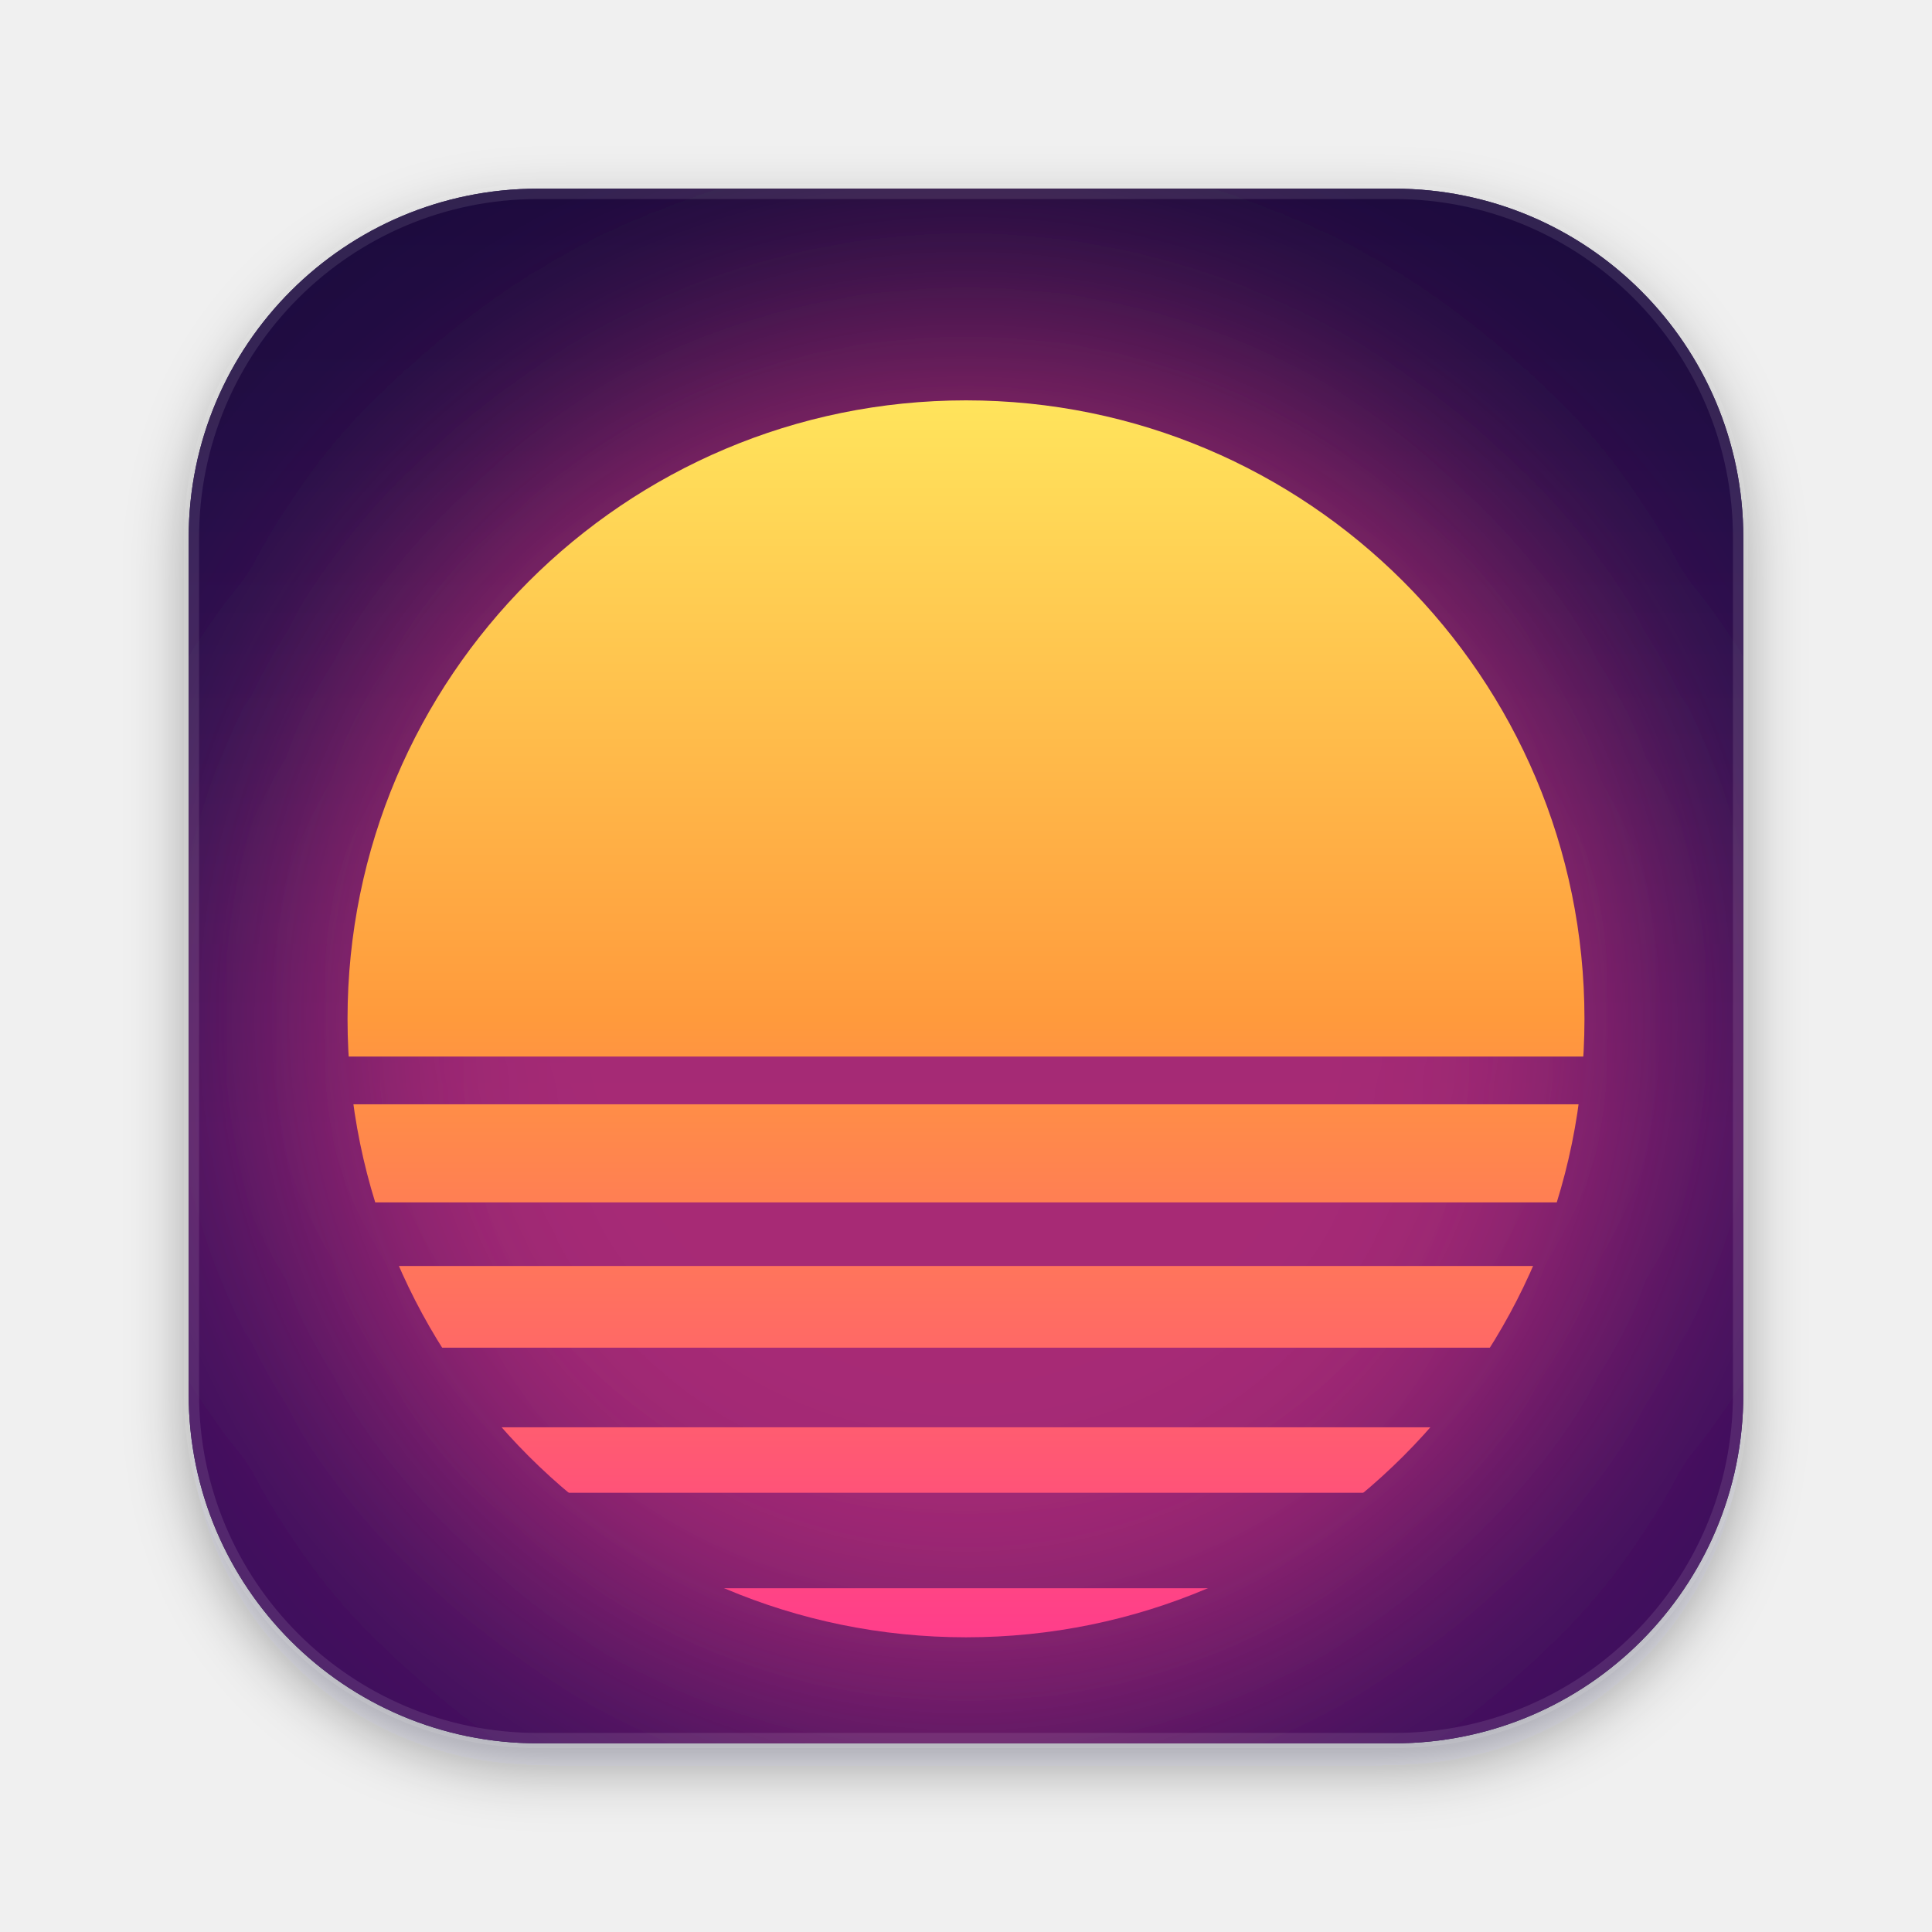
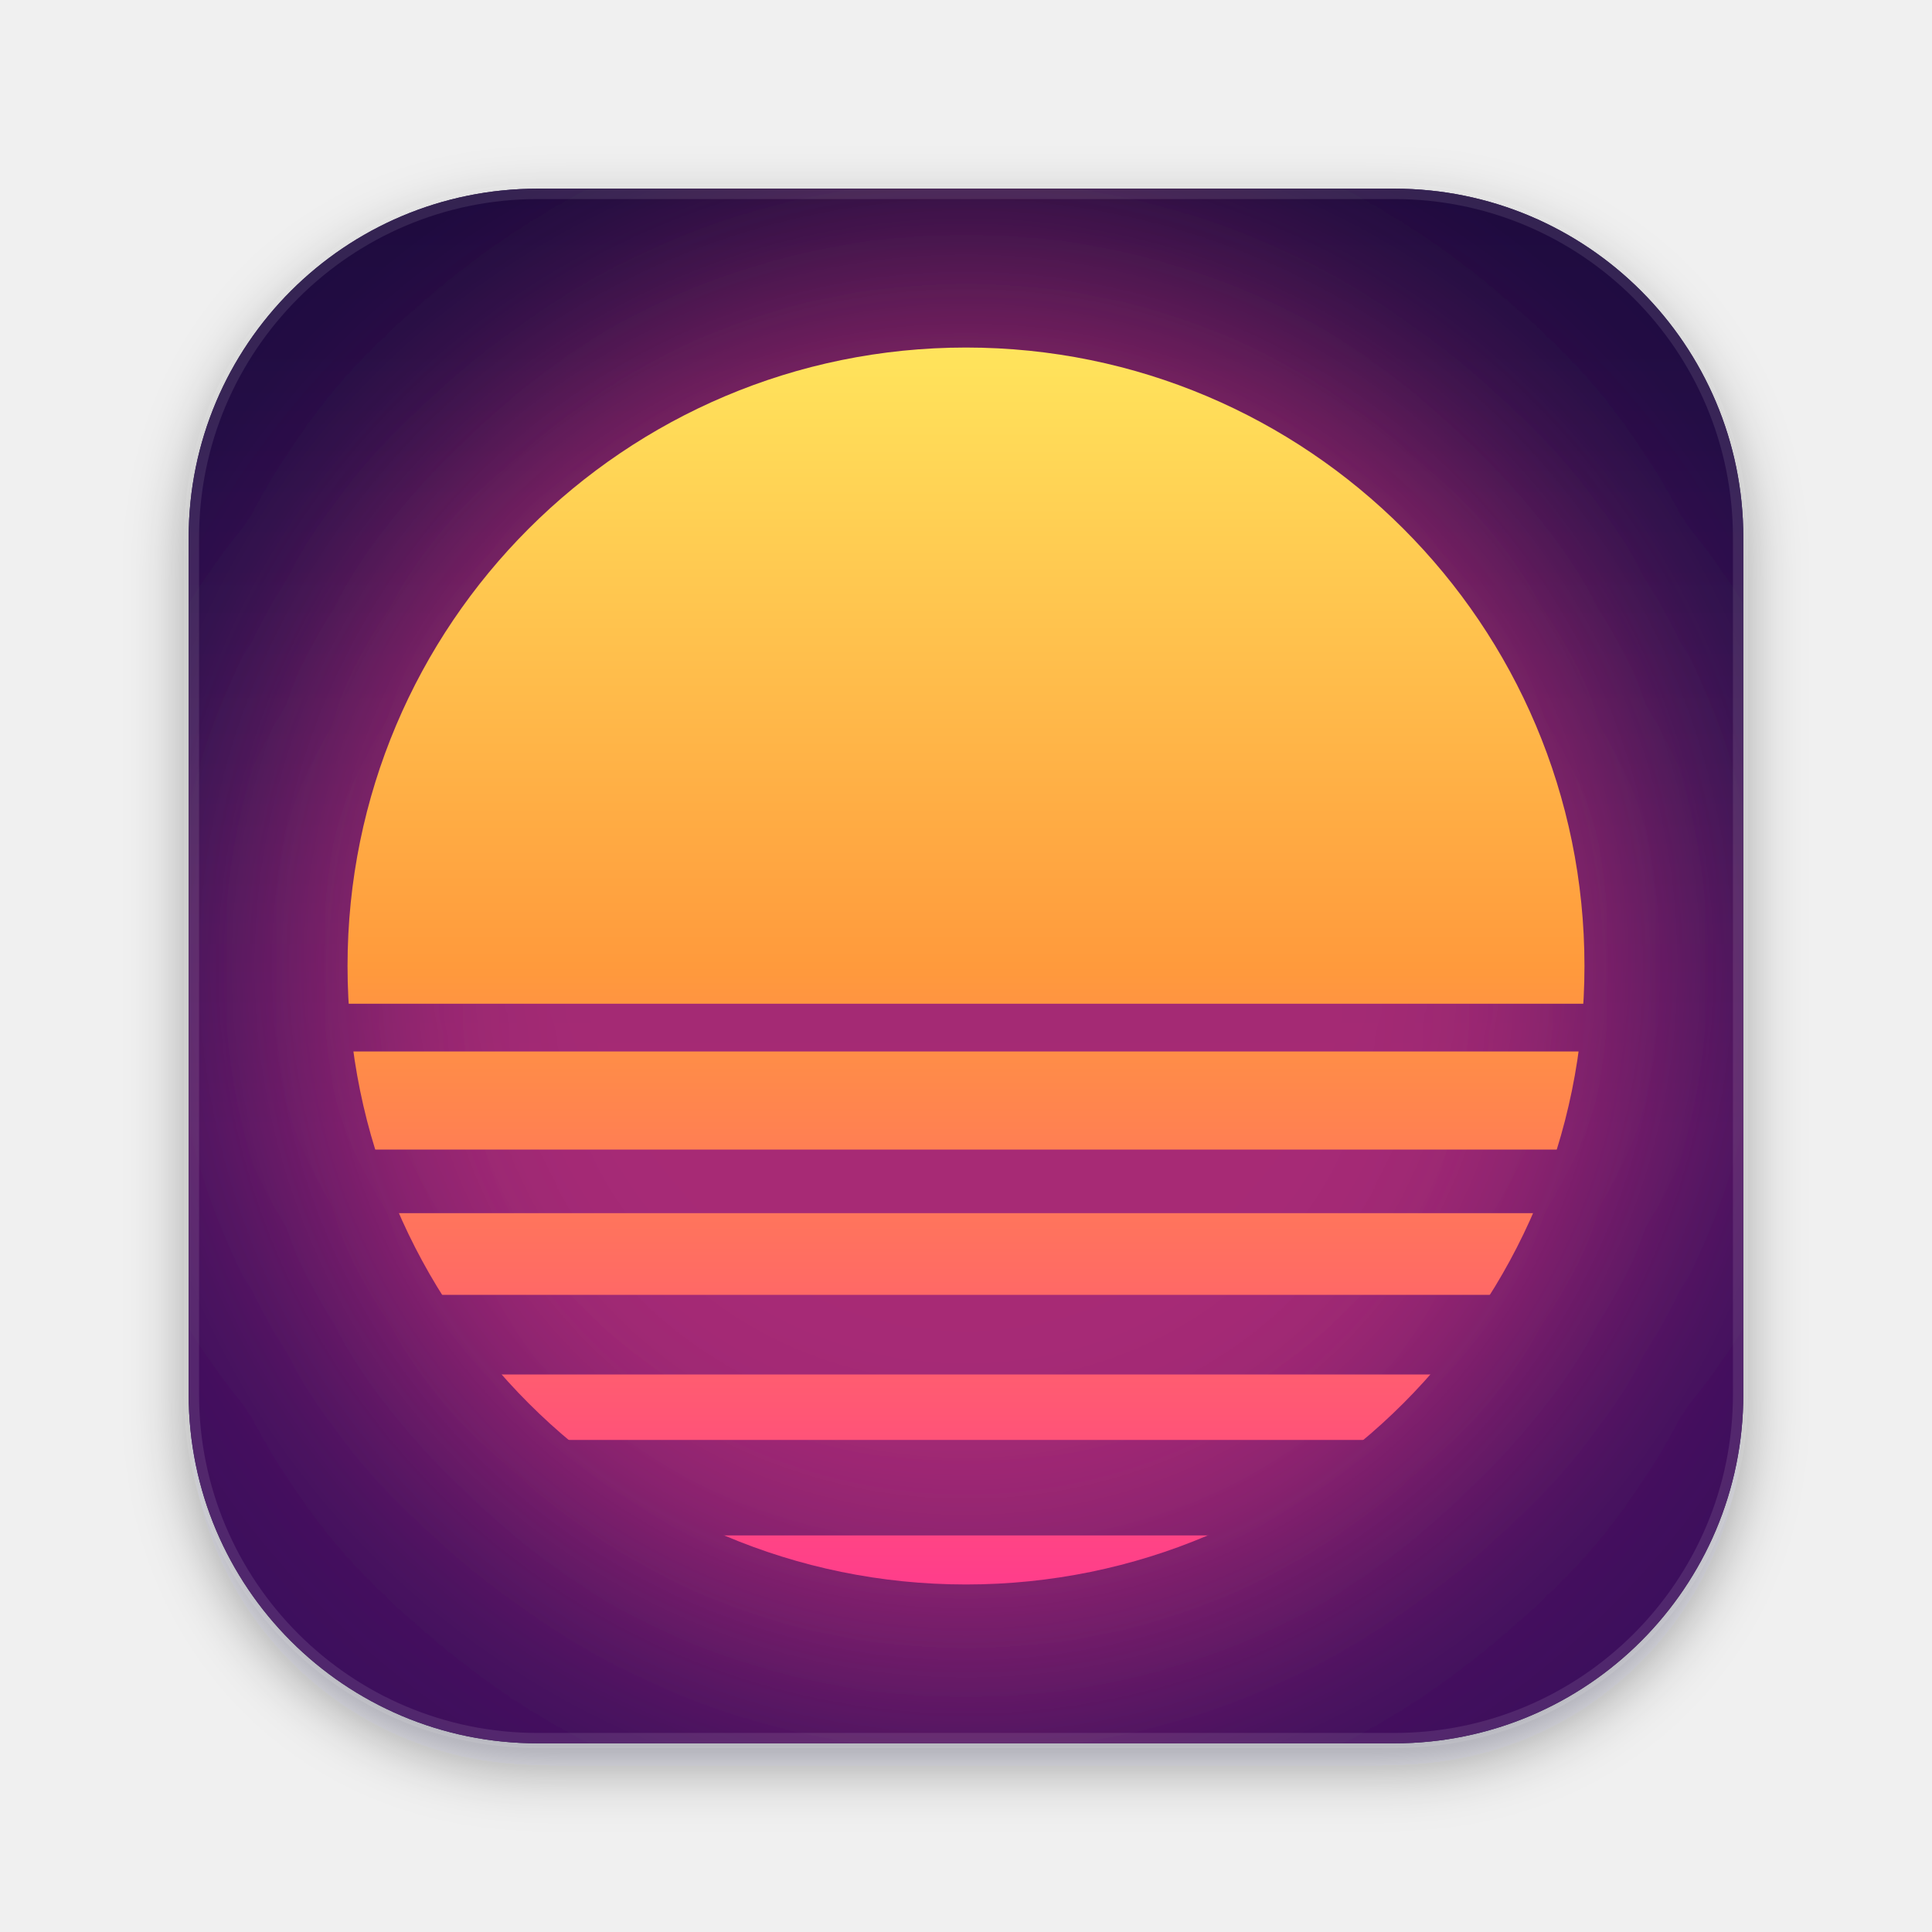
<svg xmlns="http://www.w3.org/2000/svg" viewBox="0 0 1024 1024" width="64" height="64">
  <defs>
    <clipPath id="calm-64-body">
      <rect x="100" y="100" width="824" height="824" rx="185" />
    </clipPath>
    <filter id="calm-64-sh" filterUnits="userSpaceOnUse" x="0" y="0" width="1024" height="1024">
      <feDropShadow dx="0" dy="12" stdDeviation="16" flood-color="#0B0418" flood-opacity="0.34" />
    </filter>
    <linearGradient id="calm-64-sky" gradientUnits="userSpaceOnUse" x1="0" y1="100" x2="0" y2="600">
      <stop offset="0" stop-color="#1A0B3D" stop-opacity="1" />
      <stop offset="0.6" stop-color="#28104F" stop-opacity="1" />
      <stop offset="1" stop-color="#3B0F5C" stop-opacity="1" />
    </linearGradient>
    <filter id="calm-64-blur72_1" filterUnits="userSpaceOnUse" x="0" y="0" width="1024" height="1024">
      <feGaussianBlur stdDeviation="72.1" />
    </filter>
-     <linearGradient id="calm-64-sun" gradientUnits="userSpaceOnUse" x1="0" y1="212.2" x2="0" y2="867.8">
+     <linearGradient id="calm-64-sun" gradientUnits="userSpaceOnUse" x1="0" y1="184.2" x2="0" y2="839.8">
      <stop offset="0" stop-color="#FFE45C" stop-opacity="1" />
      <stop offset="0.5" stop-color="#FF9A3C" stop-opacity="1" />
      <stop offset="1" stop-color="#FF3D8B" stop-opacity="1" />
    </linearGradient>
    <mask id="calm-64-sungaps" maskUnits="userSpaceOnUse" x="0" y="0" width="1024" height="1024">
      <rect x="0" y="0" width="1024" height="1024" fill="#fff" />
-       <rect x="-200" y="560.0" width="1424" height="25.3" fill="#000" />
-       <rect x="-200" y="637.3" width="1424" height="33.7" fill="#000" />
-       <rect x="-200" y="714.3" width="1424" height="42.2" fill="#000" />
-       <rect x="-200" y="791.2" width="1424" height="50.6" fill="#000" />
+       <rect x="-200" y="532.0" width="1424" height="25.3" fill="#000" />
+       <rect x="-200" y="609.3" width="1424" height="33.7" fill="#000" />
+       <rect x="-200" y="686.3" width="1424" height="42.2" fill="#000" />
+       <rect x="-200" y="763.2" width="1424" height="50.6" fill="#000" />
    </mask>
  </defs>
  <rect x="100" y="100" width="824" height="824" rx="185" fill="#1A0B3D" filter="url(#calm-64-sh)" />
  <g clip-path="url(#calm-64-body)">
    <rect x="0" y="0" width="1024" height="1024" fill="url(#calm-64-sky)" />
-     <circle cx="512" cy="540" r="367.1" fill="#FF3D8B" fill-opacity="0.55" filter="url(#calm-64-blur72_1)" />
-     <circle cx="512" cy="540" r="327.8" fill="url(#calm-64-sun)" mask="url(#calm-64-sungaps)" />
+     <circle cx="512" cy="512" r="367.1" fill="#FF3D8B" fill-opacity="0.55" filter="url(#calm-64-blur72_1)" />
+     <circle cx="512" cy="512" r="327.8" fill="url(#calm-64-sun)" mask="url(#calm-64-sungaps)" />
  </g>
  <rect x="101.5" y="101.5" width="821" height="821" rx="183.5" fill="none" stroke="#ffffff" stroke-opacity="0.10" stroke-width="8" />
</svg>
